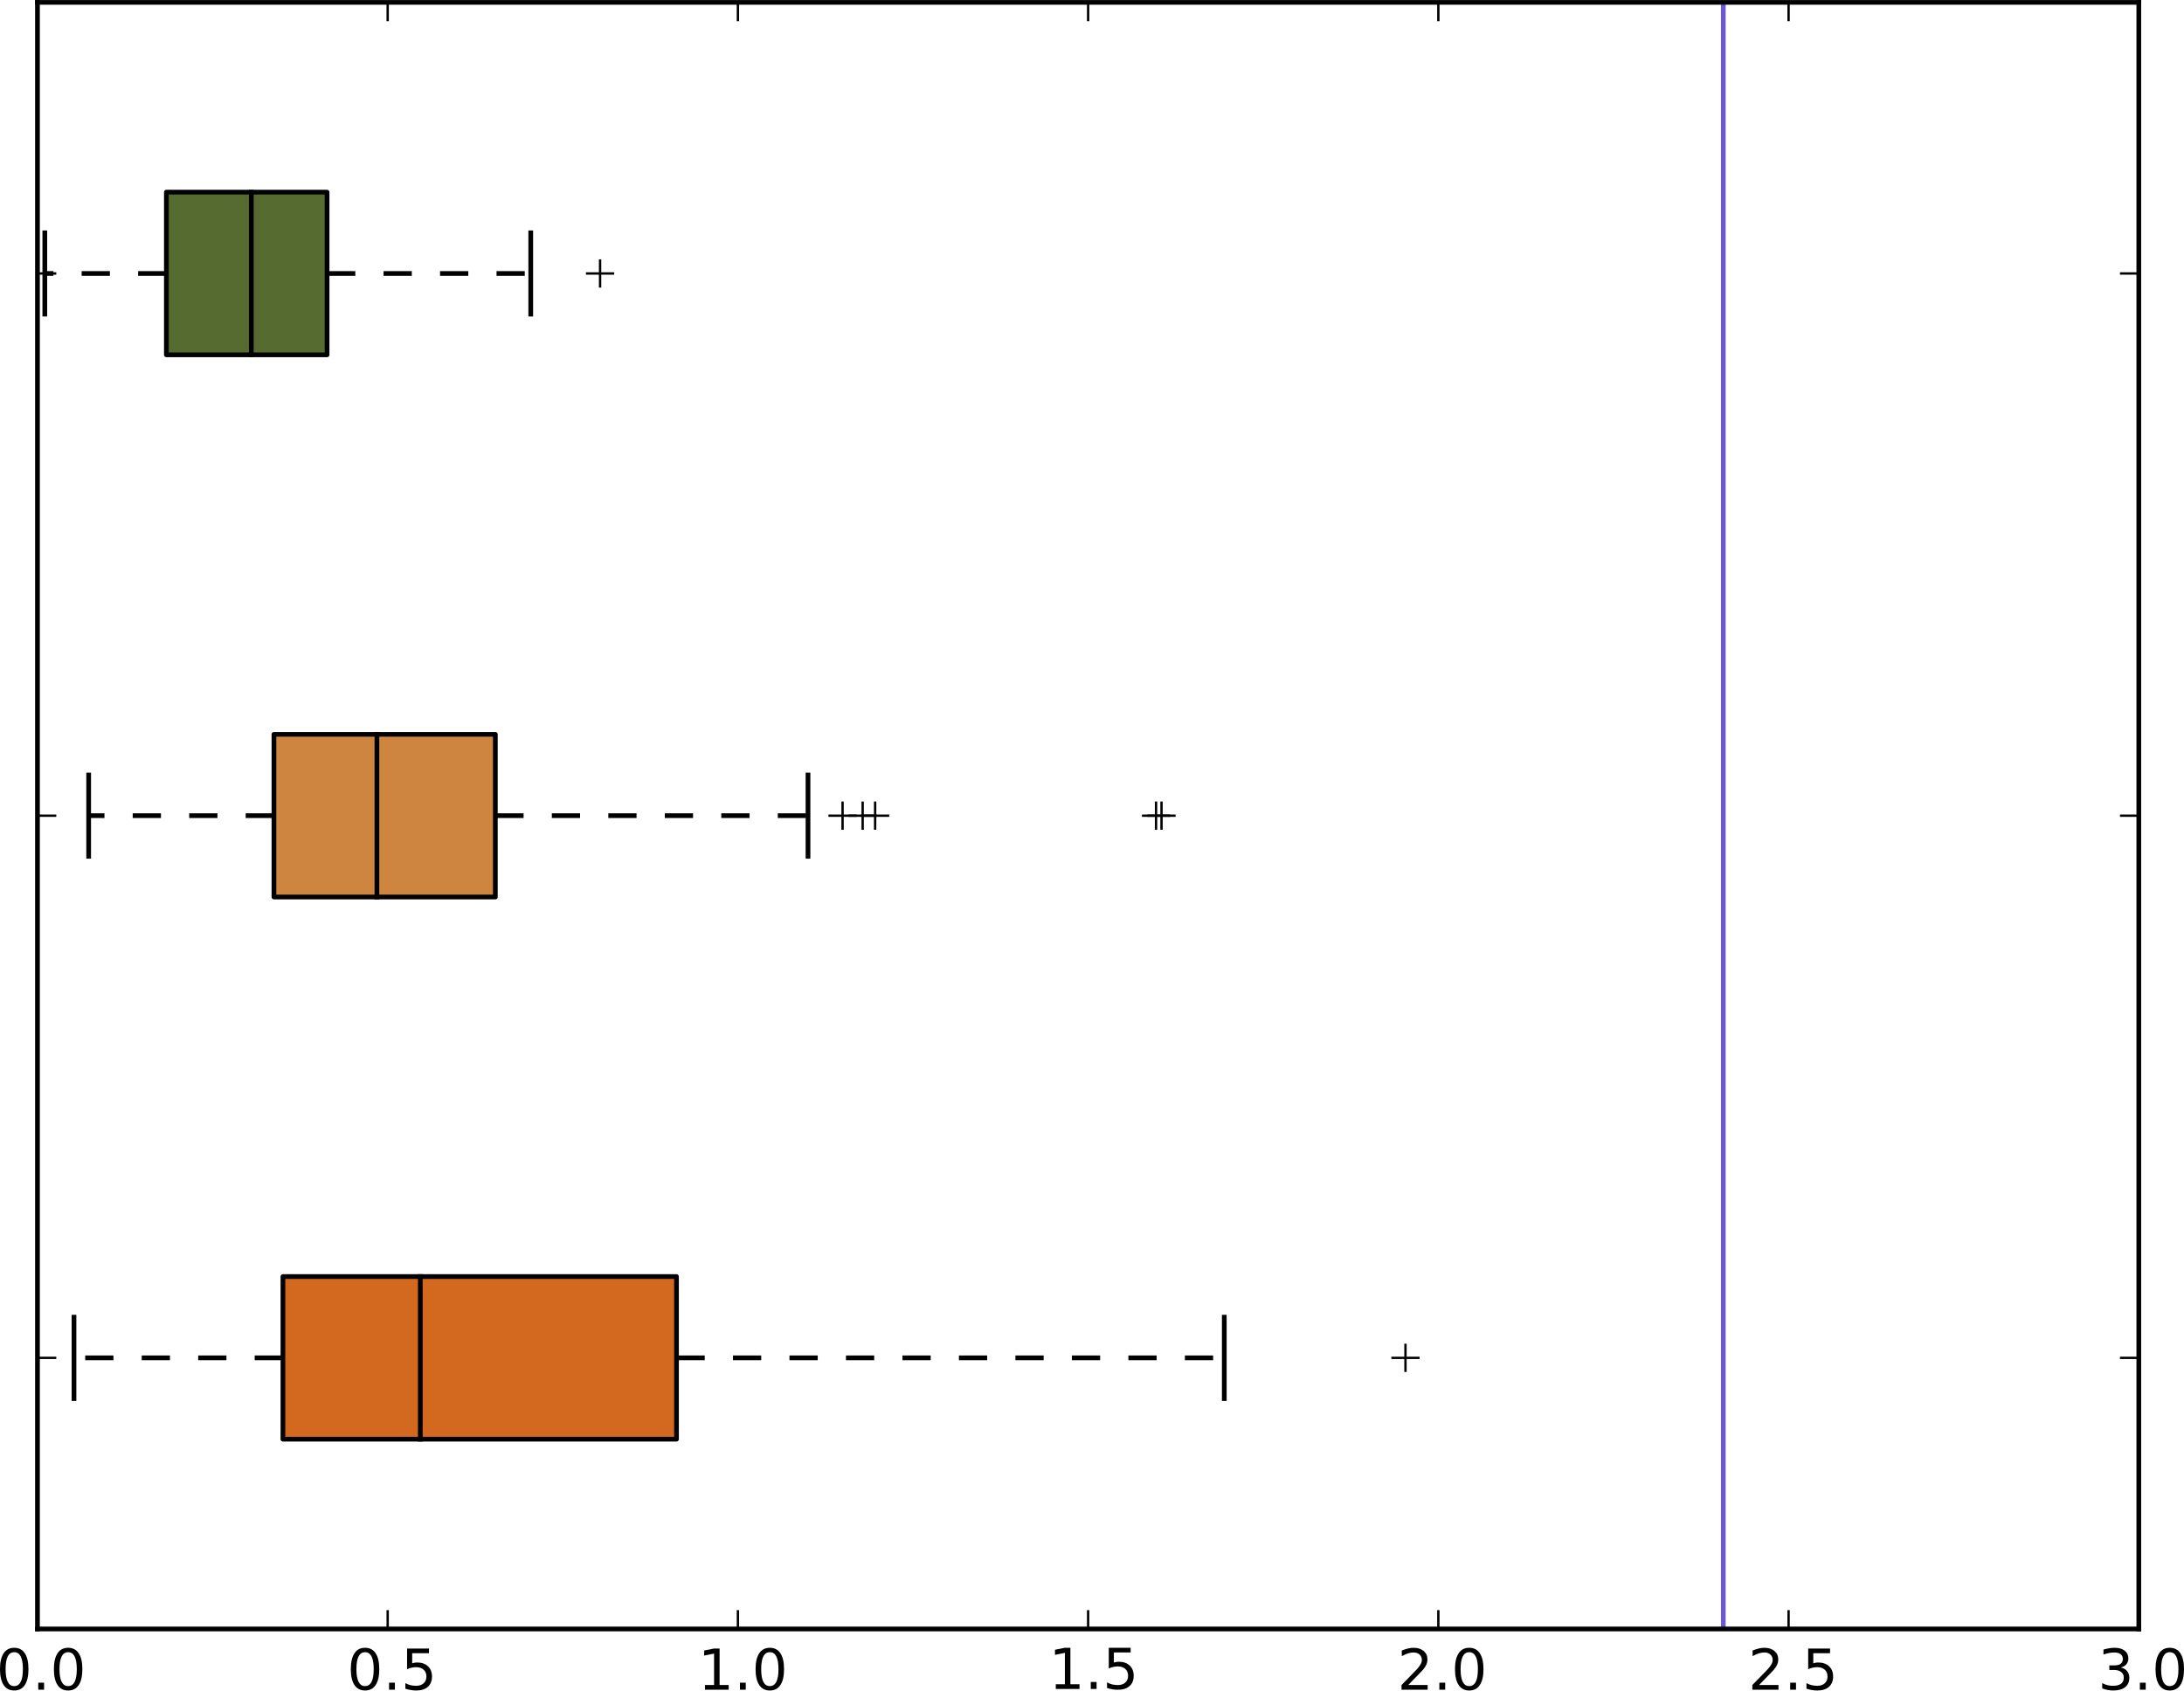
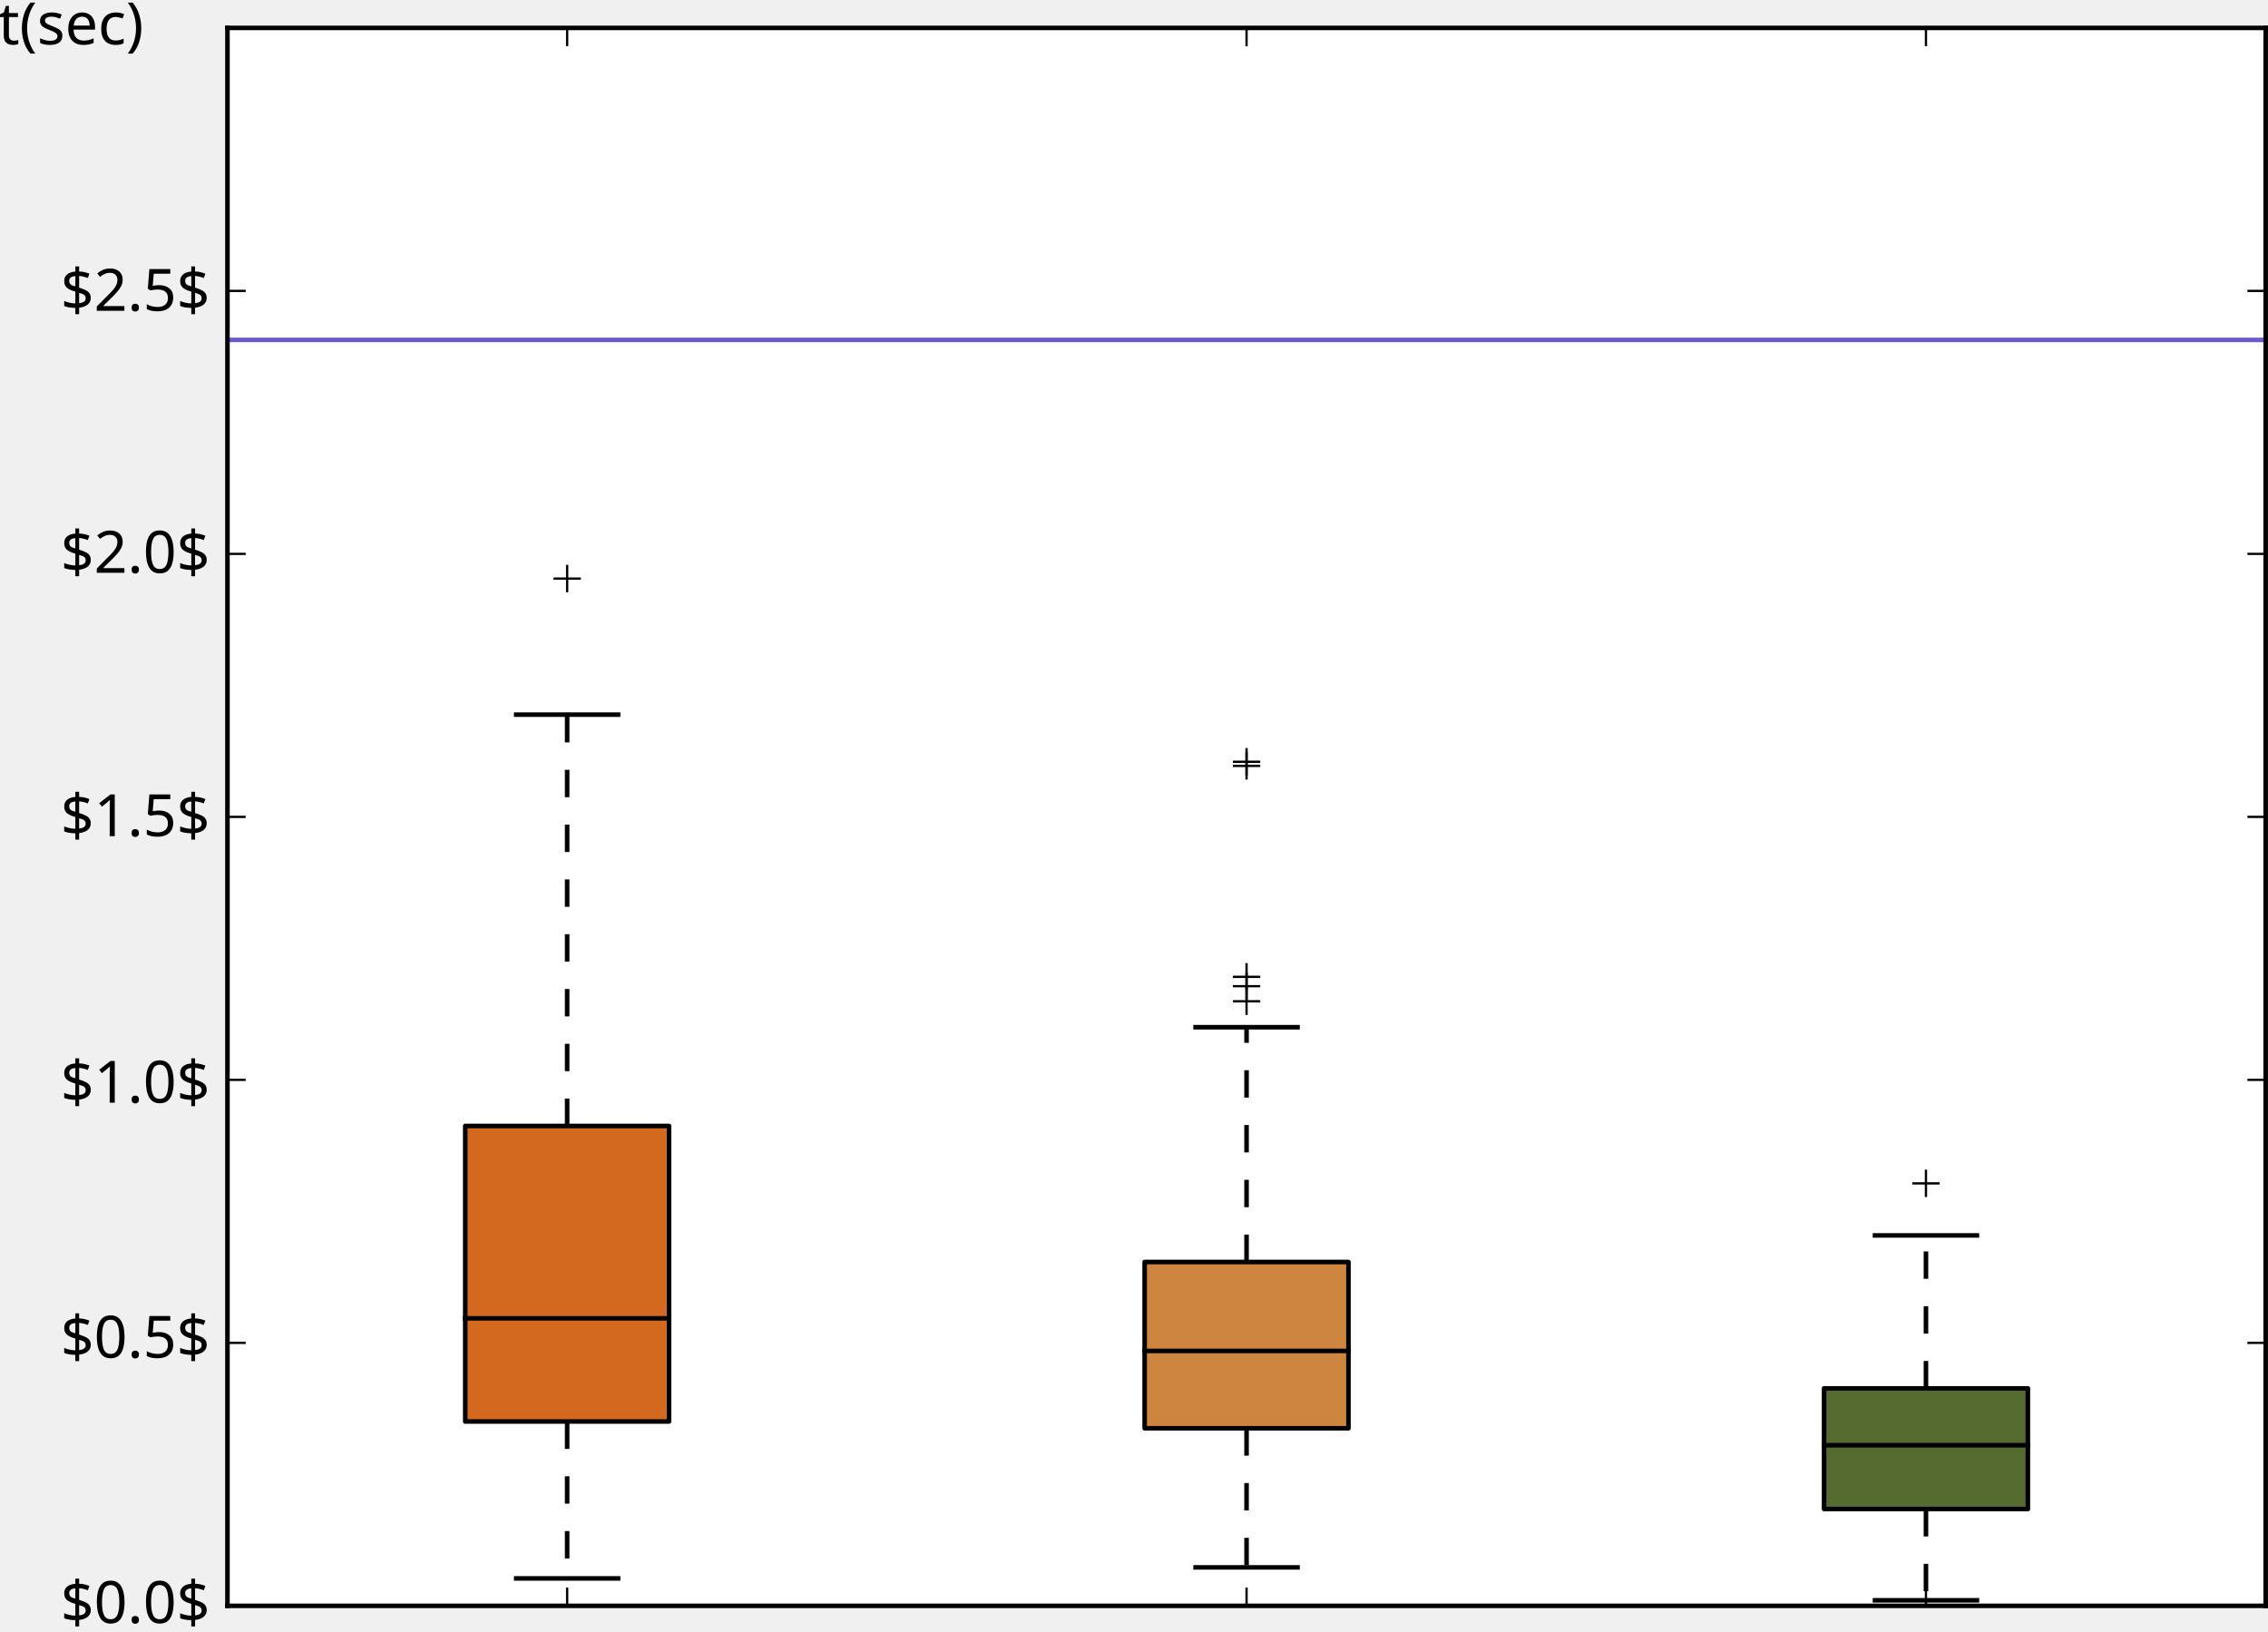
- <svg xmlns="http://www.w3.org/2000/svg" xmlns:xlink="http://www.w3.org/1999/xlink" height="448.979" version="1.1" viewBox="0 0 463.958 359.183" width="579.947" id="svg5829">
-   <defs id="defs5831" style="stroke-linecap:square;stroke-linejoin:round">
-     <style type="text/css" id="style5833">
+ <svg xmlns="http://www.w3.org/2000/svg" xmlns:xlink="http://www.w3.org/1999/xlink" height="446.695" version="1.1" viewBox="0 0 496.725 357.356" width="620.906" id="svg2">
+   <defs id="defs4" style="stroke-linecap:square;stroke-linejoin:round">
+     <style type="text/css" id="style6">
*{stroke-linecap:square;stroke-linejoin:round;}
  </style>
  </defs>
-   <g id="figure_1" style="stroke-linecap:square;stroke-linejoin:round" transform="translate(-22.39125,-21.09375)">
-     <g id="patch_1" style="stroke-linecap:square;stroke-linejoin:round">
-       <path d="m 0,401.877 507.034,0 L 507.034,0 0,0 z" style="fill:#ffffff;stroke-linecap:square;stroke-linejoin:round" id="path5837" />
-     </g>
+   <g id="figure_1" style="stroke-linecap:square;stroke-linejoin:round" transform="translate(9.256,-19.33915)">
    <g id="axes_1" style="stroke-linecap:square;stroke-linejoin:round">
      <g id="patch_2" style="stroke-linecap:square;stroke-linejoin:round">
-         <path d="m 30.348,367.2 446.4,0 0,-345.6 -446.4,0 z" style="fill:#ffffff;stroke-linecap:square;stroke-linejoin:round" id="path5841" />
+         <path d="m 40.558,371.052 446.4,0 0,-345.6 -446.4,0 z" style="fill:#ffffff;stroke-linecap:square;stroke-linejoin:round" id="path14" />
      </g>
      <g id="patch_3" style="stroke-linecap:square;stroke-linejoin:round">
-         <path clip-path="url(#pfdbac5ffa2)" d="m 82.495,326.88 0,-34.56 83.607,0 0,34.56 -83.607,0 z" style="fill:#d2691e;stroke:#000000;stroke-linecap:square;stroke-linejoin:round" id="path5844" />
+         <path clip-path="url(#p25179a32dc)" d="m 92.638,330.68 44.64,0 0,-64.728 -44.64,0 0,64.728 z" style="fill:#d2691e;stroke:#000000;stroke-linecap:square;stroke-linejoin:round" id="path17" />
      </g>
      <g id="patch_4" style="stroke-linecap:square;stroke-linejoin:round">
-         <path clip-path="url(#pfdbac5ffa2)" d="m 80.584,211.68 0,-34.56 47.035,0 0,34.56 -47.035,0 z" style="fill:#cd853f;stroke:#000000;stroke-linecap:square;stroke-linejoin:round" id="path5847" />
+         <path clip-path="url(#p25179a32dc)" d="m 241.438,332.16 44.64,0 0,-36.414 -44.64,0 0,36.414 z" style="fill:#cd853f;stroke:#000000;stroke-linecap:square;stroke-linejoin:round" id="path20" />
      </g>
      <g id="patch_5" style="stroke-linecap:square;stroke-linejoin:round">
-         <path clip-path="url(#pfdbac5ffa2)" d="m 57.736,96.48 0,-34.56 34.136,0 0,34.56 -34.136,0 z" style="fill:#556b2f;stroke:#000000;stroke-linecap:square;stroke-linejoin:round" id="path5850" />
+         <path clip-path="url(#p25179a32dc)" d="m 390.238,349.848 44.64,0 0,-26.428 -44.64,0 0,26.428 z" style="fill:#556b2f;stroke:#000000;stroke-linecap:square;stroke-linejoin:round" id="path23" />
      </g>
      <g id="line2d_1" style="stroke-linecap:square;stroke-linejoin:round">
-         <path clip-path="url(#pfdbac5ffa2)" d="m 82.495,309.6 -44.387,0" style="fill:none;stroke:#000000;stroke-linecap:butt;stroke-linejoin:round;stroke-dasharray:6, 6;stroke-dashoffset:0" id="path5853" />
+         <path clip-path="url(#p25179a32dc)" d="m 114.958,330.68 0,34.364" style="fill:none;stroke:#000000;stroke-linecap:butt;stroke-linejoin:round;stroke-dasharray:6, 6;stroke-dashoffset:0" id="path26" />
      </g>
      <g id="line2d_2" style="stroke-linecap:square;stroke-linejoin:round">
-         <path clip-path="url(#pfdbac5ffa2)" d="m 166.102,309.6 116.37,0" style="fill:none;stroke:#000000;stroke-linecap:butt;stroke-linejoin:round;stroke-dasharray:6, 6;stroke-dashoffset:0" id="path5856" />
+         <path clip-path="url(#p25179a32dc)" d="m 114.958,265.952 0,-90.092" style="fill:none;stroke:#000000;stroke-linecap:butt;stroke-linejoin:round;stroke-dasharray:6, 6;stroke-dashoffset:0" id="path29" />
      </g>
      <g id="line2d_3" style="stroke-linecap:square;stroke-linejoin:round">
-         <path clip-path="url(#pfdbac5ffa2)" d="m 282.472,318.24 0,-17.28" style="fill:none;stroke:#000000;stroke-linecap:square;stroke-linejoin:round" id="path5859" />
+         <path clip-path="url(#p25179a32dc)" d="m 103.798,175.86 22.32,0" style="fill:none;stroke:#000000;stroke-linecap:square;stroke-linejoin:round" id="path32" />
      </g>
      <g id="line2d_4" style="stroke-linecap:square;stroke-linejoin:round">
-         <path clip-path="url(#pfdbac5ffa2)" d="m 38.109,318.24 0,-17.28" style="fill:none;stroke:#000000;stroke-linecap:square;stroke-linejoin:round" id="path5862" />
+         <path clip-path="url(#p25179a32dc)" d="m 103.798,365.044 22.32,0" style="fill:none;stroke:#000000;stroke-linecap:square;stroke-linejoin:round" id="path35" />
      </g>
      <g id="line2d_5" style="stroke-linecap:square;stroke-linejoin:round">
-         <path clip-path="url(#pfdbac5ffa2)" d="m 111.68,326.88 0,-34.56" style="fill:none;stroke:#000000;stroke-linecap:square;stroke-linejoin:round" id="path5865" />
+         <path clip-path="url(#p25179a32dc)" d="m 92.638,308.085 44.64,0" style="fill:none;stroke:#000000;stroke-linecap:square;stroke-linejoin:round" id="path38" />
      </g>
      <g id="line2d_6" style="stroke-linecap:square;stroke-linejoin:round">
-         <defs id="defs5868">
+         <defs id="defs41">
          <path d="M -3,0 3,0 M 0,3 0,-3" id="m9b595e7be5" style="stroke:#000000;stroke-width:0.5;stroke-linecap:butt;stroke-linejoin:round" />
        </defs>
-         <g clip-path="url(#pfdbac5ffa2)" id="g5871" style="stroke-linecap:square;stroke-linejoin:round">
-           <use style="stroke:#000000;stroke-width:0.5;stroke-linecap:butt;stroke-linejoin:round" x="320.964" xlink:href="#m9b595e7be5" y="309.6" id="use5873" width="507" height="401" />
+         <g clip-path="url(#p25179a32dc)" id="g44" style="stroke-linecap:square;stroke-linejoin:round">
+           <use style="stroke:#000000;stroke-width:0.5;stroke-linecap:butt;stroke-linejoin:round" x="114.958" xlink:href="#m9b595e7be5" y="146.059" id="use46" width="508" height="396" />
        </g>
      </g>
      <g id="line2d_7" style="stroke-linecap:square;stroke-linejoin:round" />
      <g id="line2d_8" style="stroke-linecap:square;stroke-linejoin:round">
-         <path clip-path="url(#pfdbac5ffa2)" d="m 80.584,194.4 -39.357,0" style="fill:none;stroke:#000000;stroke-linecap:butt;stroke-linejoin:round;stroke-dasharray:6, 6;stroke-dashoffset:0" id="path5877" />
+         <path clip-path="url(#p25179a32dc)" d="m 263.758,332.16 0,30.47" style="fill:none;stroke:#000000;stroke-linecap:butt;stroke-linejoin:round;stroke-dasharray:6, 6;stroke-dashoffset:0" id="path50" />
      </g>
      <g id="line2d_9" style="stroke-linecap:square;stroke-linejoin:round">
-         <path clip-path="url(#pfdbac5ffa2)" d="m 127.619,194.4 66.421,0" style="fill:none;stroke:#000000;stroke-linecap:butt;stroke-linejoin:round;stroke-dasharray:6, 6;stroke-dashoffset:0" id="path5880" />
+         <path clip-path="url(#p25179a32dc)" d="m 263.758,295.746 0,-51.423" style="fill:none;stroke:#000000;stroke-linecap:butt;stroke-linejoin:round;stroke-dasharray:6, 6;stroke-dashoffset:0" id="path53" />
      </g>
      <g id="line2d_10" style="stroke-linecap:square;stroke-linejoin:round">
-         <path clip-path="url(#pfdbac5ffa2)" d="m 194.04,203.04 0,-17.28" style="fill:none;stroke:#000000;stroke-linecap:square;stroke-linejoin:round" id="path5883" />
+         <path clip-path="url(#p25179a32dc)" d="m 252.598,244.323 22.32,0" style="fill:none;stroke:#000000;stroke-linecap:square;stroke-linejoin:round" id="path56" />
      </g>
      <g id="line2d_11" style="stroke-linecap:square;stroke-linejoin:round">
-         <path clip-path="url(#pfdbac5ffa2)" d="m 41.226,203.04 0,-17.28" style="fill:none;stroke:#000000;stroke-linecap:square;stroke-linejoin:round" id="path5886" />
+         <path clip-path="url(#p25179a32dc)" d="m 252.598,362.63 22.32,0" style="fill:none;stroke:#000000;stroke-linecap:square;stroke-linejoin:round" id="path59" />
      </g>
      <g id="line2d_12" style="stroke-linecap:square;stroke-linejoin:round">
-         <path clip-path="url(#pfdbac5ffa2)" d="m 102.459,211.68 0,-34.56" style="fill:none;stroke:#000000;stroke-linecap:square;stroke-linejoin:round" id="path5889" />
+         <path clip-path="url(#p25179a32dc)" d="m 241.438,315.224 44.64,0" style="fill:none;stroke:#000000;stroke-linecap:square;stroke-linejoin:round" id="path62" />
      </g>
      <g id="line2d_13" style="stroke-linecap:square;stroke-linejoin:round">
-         <g clip-path="url(#pfdbac5ffa2)" id="g5892" style="stroke-linecap:square;stroke-linejoin:round">
-           <use style="stroke:#000000;stroke-width:0.5;stroke-linecap:butt;stroke-linejoin:round" x="201.381" xlink:href="#m9b595e7be5" y="194.4" id="use5894" width="507" height="401" />
-           <use style="stroke:#000000;stroke-width:0.5;stroke-linecap:butt;stroke-linejoin:round" x="269.138" xlink:href="#m9b595e7be5" y="194.4" id="use5896" width="507" height="401" />
-           <use style="stroke:#000000;stroke-width:0.5;stroke-linecap:butt;stroke-linejoin:round" x="205.649" xlink:href="#m9b595e7be5" y="194.4" id="use5898" width="507" height="401" />
-           <use style="stroke:#000000;stroke-width:0.5;stroke-linecap:butt;stroke-linejoin:round" x="208.299" xlink:href="#m9b595e7be5" y="194.4" id="use5900" width="507" height="401" />
-           <use style="stroke:#000000;stroke-width:0.5;stroke-linecap:butt;stroke-linejoin:round" x="267.976" xlink:href="#m9b595e7be5" y="194.4" id="use5902" width="507" height="401" />
+         <g clip-path="url(#p25179a32dc)" id="g65" style="stroke-linecap:square;stroke-linejoin:round">
+           <use style="stroke:#000000;stroke-width:0.5;stroke-linecap:butt;stroke-linejoin:round" x="263.758" xlink:href="#m9b595e7be5" y="238.639" id="use67" width="508" height="396" />
+           <use style="stroke:#000000;stroke-width:0.5;stroke-linecap:butt;stroke-linejoin:round" x="263.758" xlink:href="#m9b595e7be5" y="186.182" id="use69" width="508" height="396" />
+           <use style="stroke:#000000;stroke-width:0.5;stroke-linecap:butt;stroke-linejoin:round" x="263.758" xlink:href="#m9b595e7be5" y="235.335" id="use71" width="508" height="396" />
+           <use style="stroke:#000000;stroke-width:0.5;stroke-linecap:butt;stroke-linejoin:round" x="263.758" xlink:href="#m9b595e7be5" y="233.284" id="use73" width="508" height="396" />
+           <use style="stroke:#000000;stroke-width:0.5;stroke-linecap:butt;stroke-linejoin:round" x="263.758" xlink:href="#m9b595e7be5" y="187.082" id="use75" width="508" height="396" />
        </g>
      </g>
      <g id="line2d_14" style="stroke-linecap:square;stroke-linejoin:round" />
      <g id="line2d_15" style="stroke-linecap:square;stroke-linejoin:round">
-         <path clip-path="url(#pfdbac5ffa2)" d="m 57.736,79.2 -25.827,0" style="fill:none;stroke:#000000;stroke-linecap:butt;stroke-linejoin:round;stroke-dasharray:6, 6;stroke-dashoffset:0" id="path5906" />
+         <path clip-path="url(#p25179a32dc)" d="m 412.558,349.848 0,19.995" style="fill:none;stroke:#000000;stroke-linecap:butt;stroke-linejoin:round;stroke-dasharray:6, 6;stroke-dashoffset:0" id="path79" />
      </g>
      <g id="line2d_16" style="stroke-linecap:square;stroke-linejoin:round">
-         <path clip-path="url(#pfdbac5ffa2)" d="m 91.872,79.2 43.269,0" style="fill:none;stroke:#000000;stroke-linecap:butt;stroke-linejoin:round;stroke-dasharray:6, 6;stroke-dashoffset:0" id="path5909" />
+         <path clip-path="url(#p25179a32dc)" d="m 412.558,323.42 0,-33.498" style="fill:none;stroke:#000000;stroke-linecap:butt;stroke-linejoin:round;stroke-dasharray:6, 6;stroke-dashoffset:0" id="path82" />
      </g>
      <g id="line2d_17" style="stroke-linecap:square;stroke-linejoin:round">
-         <path clip-path="url(#pfdbac5ffa2)" d="m 135.141,87.84 0,-17.28" style="fill:none;stroke:#000000;stroke-linecap:square;stroke-linejoin:round" id="path5912" />
+         <path clip-path="url(#p25179a32dc)" d="m 401.398,289.922 22.32,0" style="fill:none;stroke:#000000;stroke-linecap:square;stroke-linejoin:round" id="path85" />
      </g>
      <g id="line2d_18" style="stroke-linecap:square;stroke-linejoin:round">
-         <path clip-path="url(#pfdbac5ffa2)" d="m 31.909,87.84 0,-17.28" style="fill:none;stroke:#000000;stroke-linecap:square;stroke-linejoin:round" id="path5915" />
+         <path clip-path="url(#p25179a32dc)" d="m 401.398,369.843 22.32,0" style="fill:none;stroke:#000000;stroke-linecap:square;stroke-linejoin:round" id="path88" />
      </g>
      <g id="line2d_19" style="stroke-linecap:square;stroke-linejoin:round">
-         <path clip-path="url(#pfdbac5ffa2)" d="m 75.779,96.48 0,-34.56" style="fill:none;stroke:#000000;stroke-linecap:square;stroke-linejoin:round" id="path5918" />
+         <path clip-path="url(#p25179a32dc)" d="m 390.238,335.88 44.64,0" style="fill:none;stroke:#000000;stroke-linecap:square;stroke-linejoin:round" id="path91" />
      </g>
      <g id="line2d_20" style="stroke-linecap:square;stroke-linejoin:round">
-         <g clip-path="url(#pfdbac5ffa2)" id="g5921" style="stroke-linecap:square;stroke-linejoin:round">
-           <use style="stroke:#000000;stroke-width:0.5;stroke-linecap:butt;stroke-linejoin:round" x="149.87" xlink:href="#m9b595e7be5" y="79.2" id="use5923" width="507" height="401" />
+         <g clip-path="url(#p25179a32dc)" id="g94" style="stroke-linecap:square;stroke-linejoin:round">
+           <use style="stroke:#000000;stroke-width:0.5;stroke-linecap:butt;stroke-linejoin:round" x="412.558" xlink:href="#m9b595e7be5" y="278.519" id="use96" width="508" height="396" />
        </g>
      </g>
      <g id="line2d_21" style="stroke-linecap:square;stroke-linejoin:round" />
      <g id="line2d_22" style="stroke-linecap:square;stroke-linejoin:round">
-         <path clip-path="url(#pfdbac5ffa2)" d="m 388.482,1000.8 m 0,-597.923 0,-403.877" style="fill:none;stroke:#6a5acd;stroke-linecap:square;stroke-linejoin:round" id="path5927" />
+         <path clip-path="url(#p25179a32dc)" d="m -33.842,93.787 m 32.842,0 510.558,0" style="fill:none;stroke:#6a5acd;stroke-linecap:square;stroke-linejoin:round" id="path100" />
      </g>
      <g id="matplotlib.axis_1" style="stroke-linecap:square;stroke-linejoin:round">
        <g id="xtick_1" style="stroke-linecap:square;stroke-linejoin:round">
          <g id="line2d_23" style="stroke-linecap:square;stroke-linejoin:round">
-             <defs id="defs5932">
+             <defs id="defs105">
              <path d="M 0,0 0,-4" id="m0012dd4eef" style="stroke:#000000;stroke-width:0.5;stroke-linecap:butt;stroke-linejoin:round" />
            </defs>
-             <g id="g5935" style="stroke-linecap:square;stroke-linejoin:round">
-               <use style="stroke:#000000;stroke-width:0.5;stroke-linecap:butt;stroke-linejoin:round" x="30.348" xlink:href="#m0012dd4eef" y="367.2" id="use5937" width="507" height="401" />
+             <g id="g108" style="stroke-linecap:square;stroke-linejoin:round">
+               <use style="stroke:#000000;stroke-width:0.5;stroke-linecap:butt;stroke-linejoin:round" x="114.958" xlink:href="#m0012dd4eef" y="371.052" id="use110" width="508" height="396" />
            </g>
          </g>
          <g id="line2d_24" style="stroke-linecap:square;stroke-linejoin:round">
-             <defs id="defs5940">
+             <defs id="defs113">
              <path d="M 0,0 0,4" id="m476344969c" style="stroke:#000000;stroke-width:0.5;stroke-linecap:butt;stroke-linejoin:round" />
            </defs>
-             <g id="g5943" style="stroke-linecap:square;stroke-linejoin:round">
-               <use style="stroke:#000000;stroke-width:0.5;stroke-linecap:butt;stroke-linejoin:round" x="30.348" xlink:href="#m476344969c" y="21.6" id="use5945" width="507" height="401" />
-             </g>
-           </g>
-           <g id="text_1" style="stroke-linecap:square;stroke-linejoin:round">
-             <defs id="defs5948">
-               <path d="m 31.781,66.406 q -7.609,0 -11.453,-7.5 Q 16.5,51.422 16.5,36.375 q 0,-14.984 3.828,-22.484 3.844,-7.5 11.453,-7.5 7.672,0 11.5,7.5 3.844,7.5 3.844,22.484 0,15.047 -3.844,22.531 -3.828,7.5 -11.5,7.5 m 0,7.813 q 12.266,0 18.734,-9.703 6.469,-9.688 6.469,-28.141 0,-18.406 -6.469,-28.109 -6.469,-9.688 -18.734,-9.688 -12.25,0 -18.719,9.688 -6.469,9.703 -6.469,28.109 0,18.453 6.469,28.141 6.469,9.703 18.719,9.703" id="BitstreamVeraSans-Roman-30" style="stroke-linecap:square;stroke-linejoin:round" />
-               <path d="M 10.688,12.406 21,12.406 21,0 10.688,0 z" id="BitstreamVeraSans-Roman-2e" style="stroke-linecap:square;stroke-linejoin:round" />
-             </defs>
-             <g transform="matrix(0.12,0,0,-0.12,21.6,380.1062)" id="g5952" style="stroke-linecap:square;stroke-linejoin:round">
-               <use xlink:href="#BitstreamVeraSans-Roman-30" id="use5954" style="stroke-linecap:square;stroke-linejoin:round" x="0" y="0" width="507" height="401" />
-               <use x="63.623" xlink:href="#BitstreamVeraSans-Roman-2e" id="use5956" style="stroke-linecap:square;stroke-linejoin:round" y="0" width="507" height="401" />
-               <use x="95.41" xlink:href="#BitstreamVeraSans-Roman-30" id="use5958" style="stroke-linecap:square;stroke-linejoin:round" y="0" width="507" height="401" />
+             <g id="g116" style="stroke-linecap:square;stroke-linejoin:round">
+               <use style="stroke:#000000;stroke-width:0.5;stroke-linecap:butt;stroke-linejoin:round" x="114.958" xlink:href="#m476344969c" y="25.452" id="use118" width="508" height="396" />
            </g>
          </g>
        </g>
        <g id="xtick_2" style="stroke-linecap:square;stroke-linejoin:round">
          <g id="line2d_25" style="stroke-linecap:square;stroke-linejoin:round">
-             <g id="g5962" style="stroke-linecap:square;stroke-linejoin:round">
-               <use style="stroke:#000000;stroke-width:0.5;stroke-linecap:butt;stroke-linejoin:round" x="104.748" xlink:href="#m0012dd4eef" y="367.2" id="use5964" width="507" height="401" />
+             <g id="g122" style="stroke-linecap:square;stroke-linejoin:round">
+               <use style="stroke:#000000;stroke-width:0.5;stroke-linecap:butt;stroke-linejoin:round" x="263.758" xlink:href="#m0012dd4eef" y="371.052" id="use124" width="508" height="396" />
            </g>
          </g>
          <g id="line2d_26" style="stroke-linecap:square;stroke-linejoin:round">
-             <g id="g5967" style="stroke-linecap:square;stroke-linejoin:round">
-               <use style="stroke:#000000;stroke-width:0.5;stroke-linecap:butt;stroke-linejoin:round" x="104.748" xlink:href="#m476344969c" y="21.6" id="use5969" width="507" height="401" />
-             </g>
-           </g>
-           <g id="text_2" style="stroke-linecap:square;stroke-linejoin:round">
-             <defs id="defs5972">
-               <path d="m 10.797,72.906 38.719,0 0,-8.312 -29.688,0 0,-17.859 q 2.141,0.734 4.281,1.094 2.156,0.359 4.312,0.359 12.203,0 19.328,-6.688 7.141,-6.688 7.141,-18.109 0,-11.766 -7.328,-18.297 -7.328,-6.516 -20.656,-6.516 -4.594,0 -9.359,0.781 -4.75,0.781 -9.828,2.344 l 0,9.922 q 4.391,-2.391 9.078,-3.562 4.688,-1.172 9.906,-1.172 8.453,0 13.375,4.437 4.938,4.438 4.938,12.062 0,7.609 -4.938,12.047 -4.922,4.453 -13.375,4.453 -3.953,0 -7.891,-0.875 -3.922,-0.875 -8.016,-2.734 z" id="BitstreamVeraSans-Roman-35" style="stroke-linecap:square;stroke-linejoin:round" />
-             </defs>
-             <g transform="matrix(0.12,0,0,-0.12,96.12562,380.1062)" id="g5975" style="stroke-linecap:square;stroke-linejoin:round">
-               <use xlink:href="#BitstreamVeraSans-Roman-30" id="use5977" style="stroke-linecap:square;stroke-linejoin:round" x="0" y="0" width="507" height="401" />
-               <use x="63.623" xlink:href="#BitstreamVeraSans-Roman-2e" id="use5979" style="stroke-linecap:square;stroke-linejoin:round" y="0" width="507" height="401" />
-               <use x="95.41" xlink:href="#BitstreamVeraSans-Roman-35" id="use5981" style="stroke-linecap:square;stroke-linejoin:round" y="0" width="507" height="401" />
+             <g id="g127" style="stroke-linecap:square;stroke-linejoin:round">
+               <use style="stroke:#000000;stroke-width:0.5;stroke-linecap:butt;stroke-linejoin:round" x="263.758" xlink:href="#m476344969c" y="25.452" id="use129" width="508" height="396" />
            </g>
          </g>
        </g>
        <g id="xtick_3" style="stroke-linecap:square;stroke-linejoin:round">
          <g id="line2d_27" style="stroke-linecap:square;stroke-linejoin:round">
-             <g id="g5985" style="stroke-linecap:square;stroke-linejoin:round">
-               <use style="stroke:#000000;stroke-width:0.5;stroke-linecap:butt;stroke-linejoin:round" x="179.148" xlink:href="#m0012dd4eef" y="367.2" id="use5987" width="507" height="401" />
+             <g id="g133" style="stroke-linecap:square;stroke-linejoin:round">
+               <use style="stroke:#000000;stroke-width:0.5;stroke-linecap:butt;stroke-linejoin:round" x="412.558" xlink:href="#m0012dd4eef" y="371.052" id="use135" width="508" height="396" />
            </g>
          </g>
          <g id="line2d_28" style="stroke-linecap:square;stroke-linejoin:round">
-             <g id="g5990" style="stroke-linecap:square;stroke-linejoin:round">
-               <use style="stroke:#000000;stroke-width:0.5;stroke-linecap:butt;stroke-linejoin:round" x="179.148" xlink:href="#m476344969c" y="21.6" id="use5992" width="507" height="401" />
-             </g>
-           </g>
-           <g id="text_3" style="stroke-linecap:square;stroke-linejoin:round">
-             <defs id="defs5995">
-               <path d="m 12.406,8.297 16.109,0 0,55.625 -17.531,-3.516 0,8.984 17.438,3.516 9.859,0 0,-64.609 16.109,0 0,-8.297 -41.984,0 z" id="BitstreamVeraSans-Roman-31" style="stroke-linecap:square;stroke-linejoin:round" />
-             </defs>
-             <g transform="matrix(0.12,0,0,-0.12,170.6634,380.1062)" id="g5998" style="stroke-linecap:square;stroke-linejoin:round">
-               <use xlink:href="#BitstreamVeraSans-Roman-31" id="use6000" style="stroke-linecap:square;stroke-linejoin:round" x="0" y="0" width="507" height="401" />
-               <use x="63.623" xlink:href="#BitstreamVeraSans-Roman-2e" id="use6002" style="stroke-linecap:square;stroke-linejoin:round" y="0" width="507" height="401" />
-               <use x="95.41" xlink:href="#BitstreamVeraSans-Roman-30" id="use6004" style="stroke-linecap:square;stroke-linejoin:round" y="0" width="507" height="401" />
-             </g>
-           </g>
-         </g>
-         <g id="xtick_4" style="stroke-linecap:square;stroke-linejoin:round">
-           <g id="line2d_29" style="stroke-linecap:square;stroke-linejoin:round">
-             <g id="g6008" style="stroke-linecap:square;stroke-linejoin:round">
-               <use style="stroke:#000000;stroke-width:0.5;stroke-linecap:butt;stroke-linejoin:round" x="253.548" xlink:href="#m0012dd4eef" y="367.2" id="use6010" width="507" height="401" />
-             </g>
-           </g>
-           <g id="line2d_30" style="stroke-linecap:square;stroke-linejoin:round">
-             <g id="g6013" style="stroke-linecap:square;stroke-linejoin:round">
-               <use style="stroke:#000000;stroke-width:0.5;stroke-linecap:butt;stroke-linejoin:round" x="253.548" xlink:href="#m476344969c" y="21.6" id="use6015" width="507" height="401" />
-             </g>
-           </g>
-           <g id="text_4" style="stroke-linecap:square;stroke-linejoin:round">
-             <g transform="matrix(0.12,0,0,-0.12,245.1891,379.9488)" id="g6018" style="stroke-linecap:square;stroke-linejoin:round">
-               <use xlink:href="#BitstreamVeraSans-Roman-31" id="use6020" style="stroke-linecap:square;stroke-linejoin:round" x="0" y="0" width="507" height="401" />
-               <use x="63.623" xlink:href="#BitstreamVeraSans-Roman-2e" id="use6022" style="stroke-linecap:square;stroke-linejoin:round" y="0" width="507" height="401" />
-               <use x="95.41" xlink:href="#BitstreamVeraSans-Roman-35" id="use6024" style="stroke-linecap:square;stroke-linejoin:round" y="0" width="507" height="401" />
-             </g>
-           </g>
-         </g>
-         <g id="xtick_5" style="stroke-linecap:square;stroke-linejoin:round">
-           <g id="line2d_31" style="stroke-linecap:square;stroke-linejoin:round">
-             <g id="g6028" style="stroke-linecap:square;stroke-linejoin:round">
-               <use style="stroke:#000000;stroke-width:0.5;stroke-linecap:butt;stroke-linejoin:round" x="327.948" xlink:href="#m0012dd4eef" y="367.2" id="use6030" width="507" height="401" />
-             </g>
-           </g>
-           <g id="line2d_32" style="stroke-linecap:square;stroke-linejoin:round">
-             <g id="g6033" style="stroke-linecap:square;stroke-linejoin:round">
-               <use style="stroke:#000000;stroke-width:0.5;stroke-linecap:butt;stroke-linejoin:round" x="327.948" xlink:href="#m476344969c" y="21.6" id="use6035" width="507" height="401" />
-             </g>
-           </g>
-           <g id="text_5" style="stroke-linecap:square;stroke-linejoin:round">
-             <defs id="defs6038">
-               <path d="m 19.188,8.297 34.422,0 0,-8.297 -46.281,0 0,8.297 Q 12.938,14.109 22.625,23.891 q 9.703,9.797 12.188,12.641 4.734,5.313 6.609,9 1.891,3.688 1.891,7.25 0,5.813 -4.078,9.469 -4.078,3.672 -10.625,3.672 -4.641,0 -9.797,-1.609 -5.141,-1.609 -11,-4.891 l 0,9.969 q 5.953,2.391 11.125,3.609 5.188,1.219 9.484,1.219 11.328,0 18.062,-5.672 6.734,-5.656 6.734,-15.125 0,-4.5 -1.688,-8.531 Q 49.859,40.875 45.406,35.406 44.188,33.984 37.641,27.219 31.109,20.453 19.188,8.297" id="BitstreamVeraSans-Roman-32" style="stroke-linecap:square;stroke-linejoin:round" />
-             </defs>
-             <g transform="matrix(0.12,0,0,-0.12,319.2441,380.1062)" id="g6041" style="stroke-linecap:square;stroke-linejoin:round">
-               <use xlink:href="#BitstreamVeraSans-Roman-32" id="use6043" style="stroke-linecap:square;stroke-linejoin:round" x="0" y="0" width="507" height="401" />
-               <use x="63.623" xlink:href="#BitstreamVeraSans-Roman-2e" id="use6045" style="stroke-linecap:square;stroke-linejoin:round" y="0" width="507" height="401" />
-               <use x="95.41" xlink:href="#BitstreamVeraSans-Roman-30" id="use6047" style="stroke-linecap:square;stroke-linejoin:round" y="0" width="507" height="401" />
-             </g>
-           </g>
-         </g>
-         <g id="xtick_6" style="stroke-linecap:square;stroke-linejoin:round">
-           <g id="line2d_33" style="stroke-linecap:square;stroke-linejoin:round">
-             <g id="g6051" style="stroke-linecap:square;stroke-linejoin:round">
-               <use style="stroke:#000000;stroke-width:0.5;stroke-linecap:butt;stroke-linejoin:round" x="402.348" xlink:href="#m0012dd4eef" y="367.2" id="use6053" width="507" height="401" />
-             </g>
-           </g>
-           <g id="line2d_34" style="stroke-linecap:square;stroke-linejoin:round">
-             <g id="g6056" style="stroke-linecap:square;stroke-linejoin:round">
-               <use style="stroke:#000000;stroke-width:0.5;stroke-linecap:butt;stroke-linejoin:round" x="402.348" xlink:href="#m476344969c" y="21.6" id="use6058" width="507" height="401" />
-             </g>
-           </g>
-           <g id="text_6" style="stroke-linecap:square;stroke-linejoin:round">
-             <g transform="matrix(0.12,0,0,-0.12,393.7697,380.1062)" id="g6061" style="stroke-linecap:square;stroke-linejoin:round">
-               <use xlink:href="#BitstreamVeraSans-Roman-32" id="use6063" style="stroke-linecap:square;stroke-linejoin:round" x="0" y="0" width="507" height="401" />
-               <use x="63.623" xlink:href="#BitstreamVeraSans-Roman-2e" id="use6065" style="stroke-linecap:square;stroke-linejoin:round" y="0" width="507" height="401" />
-               <use x="95.41" xlink:href="#BitstreamVeraSans-Roman-35" id="use6067" style="stroke-linecap:square;stroke-linejoin:round" y="0" width="507" height="401" />
-             </g>
-           </g>
-         </g>
-         <g id="xtick_7" style="stroke-linecap:square;stroke-linejoin:round">
-           <g id="line2d_35" style="stroke-linecap:square;stroke-linejoin:round">
-             <g id="g6071" style="stroke-linecap:square;stroke-linejoin:round">
-               <use style="stroke:#000000;stroke-width:0.5;stroke-linecap:butt;stroke-linejoin:round" x="476.748" xlink:href="#m0012dd4eef" y="367.2" id="use6073" width="507" height="401" />
-             </g>
-           </g>
-           <g id="line2d_36" style="stroke-linecap:square;stroke-linejoin:round">
-             <g id="g6076" style="stroke-linecap:square;stroke-linejoin:round">
-               <use style="stroke:#000000;stroke-width:0.5;stroke-linecap:butt;stroke-linejoin:round" x="476.748" xlink:href="#m476344969c" y="21.6" id="use6078" width="507" height="401" />
-             </g>
-           </g>
-           <g id="text_7" style="stroke-linecap:square;stroke-linejoin:round">
-             <defs id="defs6081">
-               <path d="M 40.578,39.312 Q 47.656,37.797 51.625,33 q 3.984,-4.781 3.984,-11.812 0,-10.781 -7.422,-16.703 -7.422,-5.906 -21.094,-5.906 -4.578,0 -9.438,0.906 Q 12.797,0.391 7.625,2.203 l 0,9.516 q 4.094,-2.391 8.969,-3.609 4.891,-1.219 10.219,-1.219 9.266,0 14.125,3.656 4.859,3.656 4.859,10.641 0,6.453 -4.516,10.078 -4.516,3.641 -12.562,3.641 l -8.5,0 0,8.109 8.891,0 q 7.266,0 11.125,2.906 3.859,2.906 3.859,8.375 0,5.609 -3.984,8.609 -3.969,3.016 -11.391,3.016 -4.063,0 -8.703,-0.891 -4.641,-0.875 -10.203,-2.719 l 0,8.781 q 5.625,1.562 10.531,2.344 4.906,0.781 9.25,0.781 11.234,0 17.766,-5.109 6.547,-5.094 6.547,-13.781 0,-6.062 -3.469,-10.234 -3.469,-4.172 -9.859,-5.781" id="BitstreamVeraSans-Roman-33" style="stroke-linecap:square;stroke-linejoin:round" />
-             </defs>
-             <g transform="matrix(0.12,0,0,-0.12,468.0619,380.1062)" id="g6084" style="stroke-linecap:square;stroke-linejoin:round">
-               <use xlink:href="#BitstreamVeraSans-Roman-33" id="use6086" style="stroke-linecap:square;stroke-linejoin:round" x="0" y="0" width="507" height="401" />
-               <use x="63.623" xlink:href="#BitstreamVeraSans-Roman-2e" id="use6088" style="stroke-linecap:square;stroke-linejoin:round" y="0" width="507" height="401" />
-               <use x="95.41" xlink:href="#BitstreamVeraSans-Roman-30" id="use6090" style="stroke-linecap:square;stroke-linejoin:round" y="0" width="507" height="401" />
+             <g id="g138" style="stroke-linecap:square;stroke-linejoin:round">
+               <use style="stroke:#000000;stroke-width:0.5;stroke-linecap:butt;stroke-linejoin:round" x="412.558" xlink:href="#m476344969c" y="25.452" id="use140" width="508" height="396" />
            </g>
          </g>
        </g>
      </g>
      <g id="matplotlib.axis_2" style="stroke-linecap:square;stroke-linejoin:round">
        <g id="ytick_1" style="stroke-linecap:square;stroke-linejoin:round">
+           <g id="line2d_29" style="stroke-linecap:square;stroke-linejoin:round">
+             <defs id="defs145">
+               <path d="M 0,0 4,0" id="me8a85f7bf6" style="stroke:#000000;stroke-width:0.5;stroke-linecap:butt;stroke-linejoin:round" />
+             </defs>
+             <g id="g148" style="stroke-linecap:square;stroke-linejoin:round">
+               <use style="stroke:#000000;stroke-width:0.5;stroke-linecap:butt;stroke-linejoin:round" x="40.558" xlink:href="#me8a85f7bf6" y="371.052" id="use150" width="508" height="396" />
+             </g>
+           </g>
+           <g id="line2d_30" style="stroke-linecap:square;stroke-linejoin:round">
+             <defs id="defs153">
+               <path d="M 0,0 -4,0" id="m1a32005dea" style="stroke:#000000;stroke-width:0.5;stroke-linecap:butt;stroke-linejoin:round" />
+             </defs>
+             <g id="g156" style="stroke-linecap:square;stroke-linejoin:round">
+               <use style="stroke:#000000;stroke-width:0.5;stroke-linecap:butt;stroke-linejoin:round" x="486.958" xlink:href="#m1a32005dea" y="371.052" id="use158" width="508" height="396" />
+             </g>
+           </g>
+           <text xml:space="preserve" style="font-size:12.8px;font-style:normal;font-weight:normal;line-height:125%;letter-spacing:0px;word-spacing:0px;fill:#000000;fill-opacity:1;stroke:none;font-family:Sans" x="-9.6" y="29.052" id="text3289">
+             <tspan id="tspan3291" x="-9.6" y="29.052">t(sec)</tspan>
+           </text>
+           <text xml:space="preserve" style="font-size:12.8px;font-style:normal;font-weight:normal;line-height:125%;letter-spacing:0px;word-spacing:0px;fill:#000000;fill-opacity:1;stroke:none;font-family:Sans" x="4.013" y="87.406" id="text3289-1">
+             <tspan id="tspan3291-0" x="4.013" y="87.406">$2.5$</tspan>
+           </text>
+           <text xml:space="preserve" style="font-size:12.8px;font-style:normal;font-weight:normal;line-height:125%;letter-spacing:0px;word-spacing:0px;fill:#000000;fill-opacity:1;stroke:none;font-family:Sans" x="4.013" y="144.797" id="text3289-1-5">
+             <tspan id="tspan3291-0-5" x="4.013" y="144.797">$2.0$</tspan>
+           </text>
+           <text xml:space="preserve" style="font-size:12.8px;font-style:normal;font-weight:normal;line-height:125%;letter-spacing:0px;word-spacing:0px;fill:#000000;fill-opacity:1;stroke:none;font-family:Sans" x="4.013" y="202.474" id="text3289-1-5-9">
+             <tspan id="tspan3291-0-5-5" x="4.013" y="202.474">$1.5$</tspan>
+           </text>
+           <text xml:space="preserve" style="font-size:12.8px;font-style:normal;font-weight:normal;line-height:125%;letter-spacing:0px;word-spacing:0px;fill:#000000;fill-opacity:1;stroke:none;font-family:Sans" x="4.013" y="260.852" id="text3289-1-5-9-4">
+             <tspan id="tspan3291-0-5-5-3" x="4.013" y="260.852">$1.0$</tspan>
+           </text>
+           <text xml:space="preserve" style="font-size:12.8px;font-style:normal;font-weight:normal;line-height:125%;letter-spacing:0px;word-spacing:0px;fill:#000000;fill-opacity:1;stroke:none;font-family:Sans" x="4.013" y="316.705" id="text3289-1-5-9-4-0">
+             <tspan id="tspan3291-0-5-5-3-2" x="4.013" y="316.705">$0.5$</tspan>
+           </text>
+           <text xml:space="preserve" style="font-size:12.8px;font-style:normal;font-weight:normal;line-height:125%;letter-spacing:0px;word-spacing:0px;fill:#000000;fill-opacity:1;stroke:none;font-family:Sans" x="4.013" y="374.814" id="text3289-1-5-9-4-0-7">
+             <tspan id="tspan3291-0-5-5-3-2-9" x="4.013" y="374.814">$0.0$</tspan>
+           </text>
+         </g>
+         <g id="ytick_2" style="stroke-linecap:square;stroke-linejoin:round">
+           <g id="line2d_31" style="stroke-linecap:square;stroke-linejoin:round">
+             <g id="g175" style="stroke-linecap:square;stroke-linejoin:round">
+               <use style="stroke:#000000;stroke-width:0.5;stroke-linecap:butt;stroke-linejoin:round" x="40.558" xlink:href="#me8a85f7bf6" y="313.452" id="use177" width="508" height="396" />
+             </g>
+           </g>
+           <g id="line2d_32" style="stroke-linecap:square;stroke-linejoin:round">
+             <g id="g180" style="stroke-linecap:square;stroke-linejoin:round">
+               <use style="stroke:#000000;stroke-width:0.5;stroke-linecap:butt;stroke-linejoin:round" x="486.958" xlink:href="#m1a32005dea" y="313.452" id="use182" width="508" height="396" />
+             </g>
+           </g>
+         </g>
+         <g id="ytick_3" style="stroke-linecap:square;stroke-linejoin:round">
+           <g id="line2d_33" style="stroke-linecap:square;stroke-linejoin:round">
+             <g id="g198" style="stroke-linecap:square;stroke-linejoin:round">
+               <use style="stroke:#000000;stroke-width:0.5;stroke-linecap:butt;stroke-linejoin:round" x="40.558" xlink:href="#me8a85f7bf6" y="255.852" id="use200" width="508" height="396" />
+             </g>
+           </g>
+           <g id="line2d_34" style="stroke-linecap:square;stroke-linejoin:round">
+             <g id="g203" style="stroke-linecap:square;stroke-linejoin:round">
+               <use style="stroke:#000000;stroke-width:0.5;stroke-linecap:butt;stroke-linejoin:round" x="486.958" xlink:href="#m1a32005dea" y="255.852" id="use205" width="508" height="396" />
+             </g>
+           </g>
+         </g>
+         <g id="ytick_4" style="stroke-linecap:square;stroke-linejoin:round">
+           <g id="line2d_35" style="stroke-linecap:square;stroke-linejoin:round">
+             <g id="g221" style="stroke-linecap:square;stroke-linejoin:round">
+               <use style="stroke:#000000;stroke-width:0.5;stroke-linecap:butt;stroke-linejoin:round" x="40.558" xlink:href="#me8a85f7bf6" y="198.252" id="use223" width="508" height="396" />
+             </g>
+           </g>
+           <g id="line2d_36" style="stroke-linecap:square;stroke-linejoin:round">
+             <g id="g226" style="stroke-linecap:square;stroke-linejoin:round">
+               <use style="stroke:#000000;stroke-width:0.5;stroke-linecap:butt;stroke-linejoin:round" x="486.958" xlink:href="#m1a32005dea" y="198.252" id="use228" width="508" height="396" />
+             </g>
+           </g>
+         </g>
+         <g id="ytick_5" style="stroke-linecap:square;stroke-linejoin:round">
          <g id="line2d_37" style="stroke-linecap:square;stroke-linejoin:round">
-             <defs id="defs6095">
-               <path d="M 0,0 4,0" id="me8a85f7bf6" style="stroke:#000000;stroke-width:0.5;stroke-linecap:butt;stroke-linejoin:round" />
-             </defs>
-             <g id="g6098" style="stroke-linecap:square;stroke-linejoin:round">
-               <use style="stroke:#000000;stroke-width:0.5;stroke-linecap:butt;stroke-linejoin:round" x="30.348" xlink:href="#me8a85f7bf6" y="309.6" id="use6100" width="507" height="401" />
+             <g id="g241" style="stroke-linecap:square;stroke-linejoin:round">
+               <use style="stroke:#000000;stroke-width:0.5;stroke-linecap:butt;stroke-linejoin:round" x="40.558" xlink:href="#me8a85f7bf6" y="140.652" id="use243" width="508" height="396" />
            </g>
          </g>
          <g id="line2d_38" style="stroke-linecap:square;stroke-linejoin:round">
-             <defs id="defs6103">
-               <path d="M 0,0 -4,0" id="m1a32005dea" style="stroke:#000000;stroke-width:0.5;stroke-linecap:butt;stroke-linejoin:round" />
-             </defs>
-             <g id="g6106" style="stroke-linecap:square;stroke-linejoin:round">
-               <use style="stroke:#000000;stroke-width:0.5;stroke-linecap:butt;stroke-linejoin:round" x="476.748" xlink:href="#m1a32005dea" y="309.6" id="use6108" width="507" height="401" />
-             </g>
-           </g>
-         </g>
-         <g id="ytick_2" style="stroke-linecap:square;stroke-linejoin:round">
+             <g id="g246" style="stroke-linecap:square;stroke-linejoin:round">
+               <use style="stroke:#000000;stroke-width:0.5;stroke-linecap:butt;stroke-linejoin:round" x="486.958" xlink:href="#m1a32005dea" y="140.652" id="use248" width="508" height="396" />
+             </g>
+           </g>
+         </g>
+         <g id="ytick_6" style="stroke-linecap:square;stroke-linejoin:round">
          <g id="line2d_39" style="stroke-linecap:square;stroke-linejoin:round">
-             <g id="g6112" style="stroke-linecap:square;stroke-linejoin:round">
-               <use style="stroke:#000000;stroke-width:0.5;stroke-linecap:butt;stroke-linejoin:round" x="30.348" xlink:href="#me8a85f7bf6" y="194.4" id="use6114" width="507" height="401" />
+             <g id="g264" style="stroke-linecap:square;stroke-linejoin:round">
+               <use style="stroke:#000000;stroke-width:0.5;stroke-linecap:butt;stroke-linejoin:round" x="40.558" xlink:href="#me8a85f7bf6" y="83.052" id="use266" width="508" height="396" />
            </g>
          </g>
          <g id="line2d_40" style="stroke-linecap:square;stroke-linejoin:round">
-             <g id="g6117" style="stroke-linecap:square;stroke-linejoin:round">
-               <use style="stroke:#000000;stroke-width:0.5;stroke-linecap:butt;stroke-linejoin:round" x="476.748" xlink:href="#m1a32005dea" y="194.4" id="use6119" width="507" height="401" />
-             </g>
-           </g>
-         </g>
-         <g id="ytick_3" style="stroke-linecap:square;stroke-linejoin:round">
+             <g id="g269" style="stroke-linecap:square;stroke-linejoin:round">
+               <use style="stroke:#000000;stroke-width:0.5;stroke-linecap:butt;stroke-linejoin:round" x="486.958" xlink:href="#m1a32005dea" y="83.052" id="use271" width="508" height="396" />
+             </g>
+           </g>
+         </g>
+         <g id="ytick_7" style="stroke-linecap:square;stroke-linejoin:round">
          <g id="line2d_41" style="stroke-linecap:square;stroke-linejoin:round">
-             <g id="g6123" style="stroke-linecap:square;stroke-linejoin:round">
-               <use style="stroke:#000000;stroke-width:0.5;stroke-linecap:butt;stroke-linejoin:round" x="30.348" xlink:href="#me8a85f7bf6" y="79.2" id="use6125" width="507" height="401" />
+             <g id="g284" style="stroke-linecap:square;stroke-linejoin:round">
+               <use style="stroke:#000000;stroke-width:0.5;stroke-linecap:butt;stroke-linejoin:round" x="40.558" xlink:href="#me8a85f7bf6" y="25.452" id="use286" width="508" height="396" />
            </g>
          </g>
          <g id="line2d_42" style="stroke-linecap:square;stroke-linejoin:round">
-             <g id="g6128" style="stroke-linecap:square;stroke-linejoin:round">
-               <use style="stroke:#000000;stroke-width:0.5;stroke-linecap:butt;stroke-linejoin:round" x="476.748" xlink:href="#m1a32005dea" y="79.2" id="use6130" width="507" height="401" />
+             <g id="g289" style="stroke-linecap:square;stroke-linejoin:round">
+               <use style="stroke:#000000;stroke-width:0.5;stroke-linecap:butt;stroke-linejoin:round" x="486.958" xlink:href="#m1a32005dea" y="25.452" id="use291" width="508" height="396" />
            </g>
          </g>
        </g>
      </g>
      <g id="patch_6" style="stroke-linecap:square;stroke-linejoin:round">
-         <path d="m 30.348,21.6 446.4,0" style="fill:none;stroke:#000000;stroke-linecap:square;stroke-linejoin:round" id="path6133" />
+         <path d="m 40.558,25.452 446.4,0" style="fill:none;stroke:#000000;stroke-linecap:square;stroke-linejoin:round" id="path306" />
      </g>
      <g id="patch_7" style="stroke-linecap:square;stroke-linejoin:round">
-         <path d="m 476.748,367.2 0,-345.6" style="fill:none;stroke:#000000;stroke-linecap:square;stroke-linejoin:round" id="path6136" />
+         <path d="m 486.958,371.052 0,-345.6" style="fill:none;stroke:#000000;stroke-linecap:square;stroke-linejoin:round" id="path309" />
      </g>
      <g id="patch_8" style="stroke-linecap:square;stroke-linejoin:round">
-         <path d="m 30.348,367.2 446.4,0" style="fill:none;stroke:#000000;stroke-linecap:square;stroke-linejoin:round" id="path6139" />
+         <path d="m 40.558,371.052 446.4,0" style="fill:none;stroke:#000000;stroke-linecap:square;stroke-linejoin:round" id="path312" />
      </g>
      <g id="patch_9" style="stroke-linecap:square;stroke-linejoin:round">
-         <path d="m 30.348,367.2 0,-345.6" style="fill:none;stroke:#000000;stroke-linecap:square;stroke-linejoin:round" id="path6142" />
+         <path d="m 40.558,371.052 0,-345.6" style="fill:none;stroke:#000000;stroke-linecap:square;stroke-linejoin:round" id="path315" />
      </g>
    </g>
  </g>
-   <defs id="defs6144">
-     <clipPath id="pfdbac5ffa2">
-       <rect height="345.6" width="446.4" x="30.348" y="21.6" id="rect6147" style="stroke-linecap:square;stroke-linejoin:round" />
+   <defs id="defs317">
+     <clipPath id="p25179a32dc">
+       <rect height="345.6" width="446.4" x="40.558" y="25.452" id="rect320" style="stroke-linecap:square;stroke-linejoin:round" />
    </clipPath>
  </defs>
</svg>
